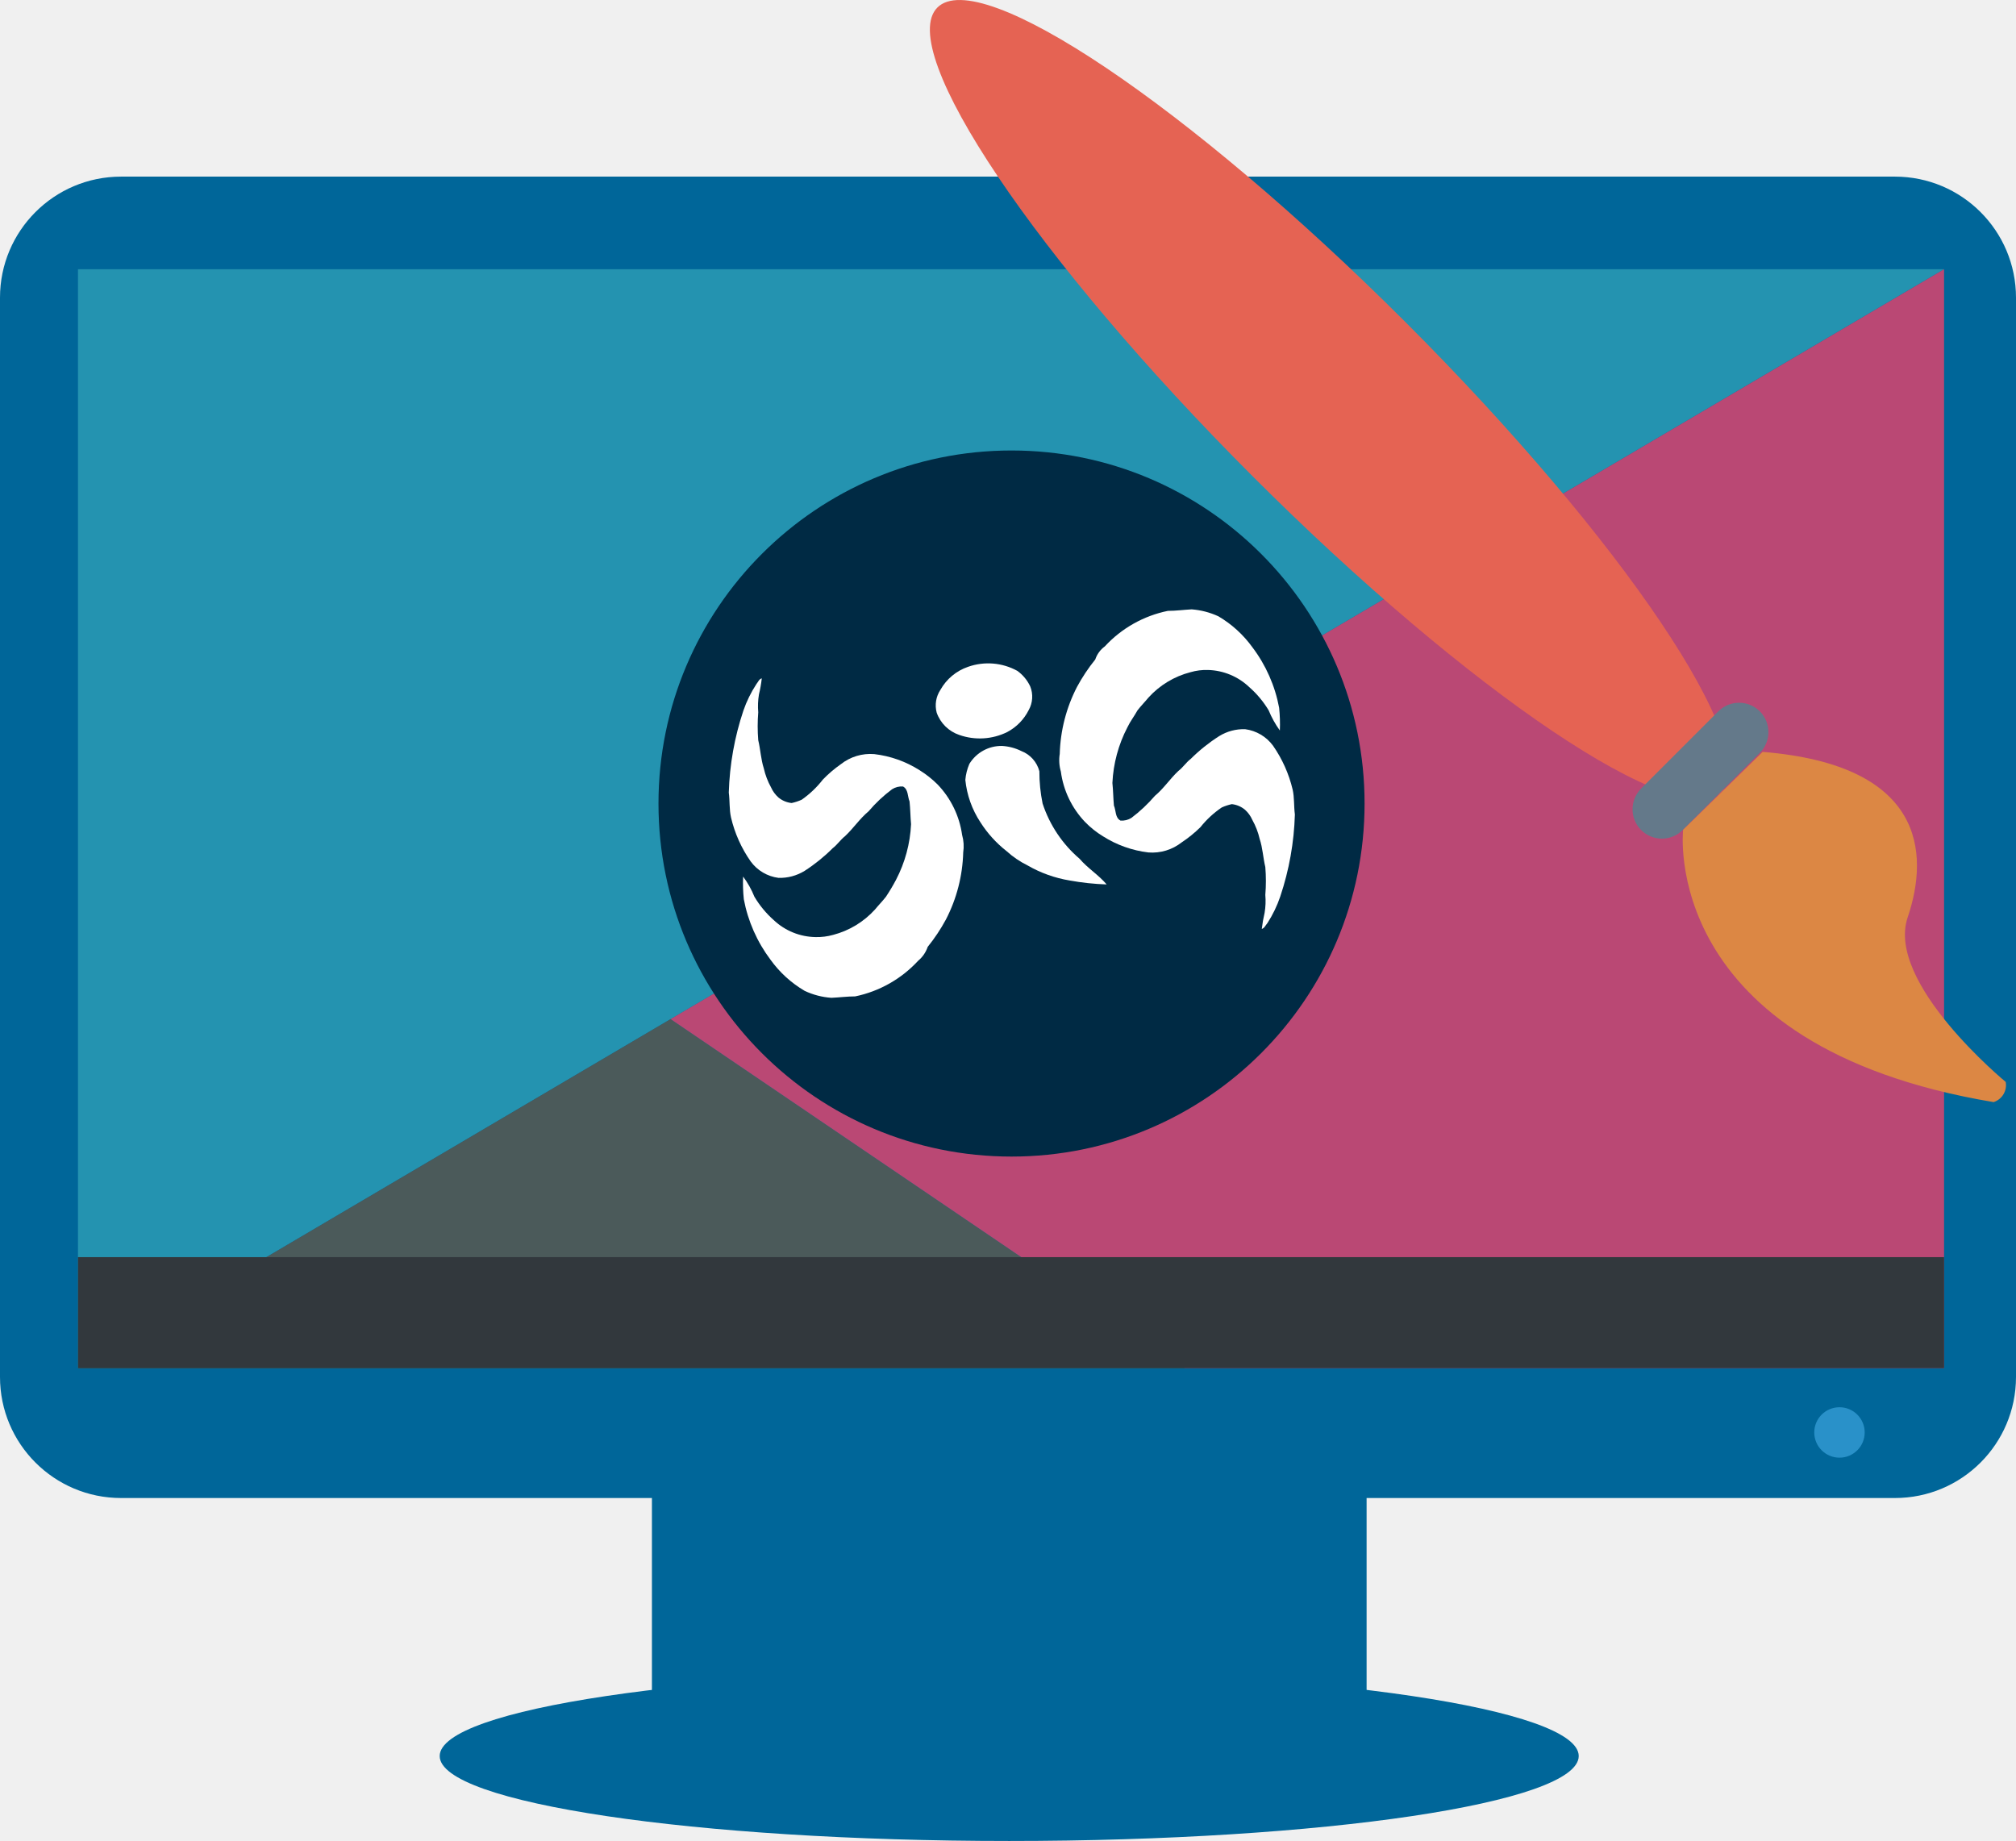
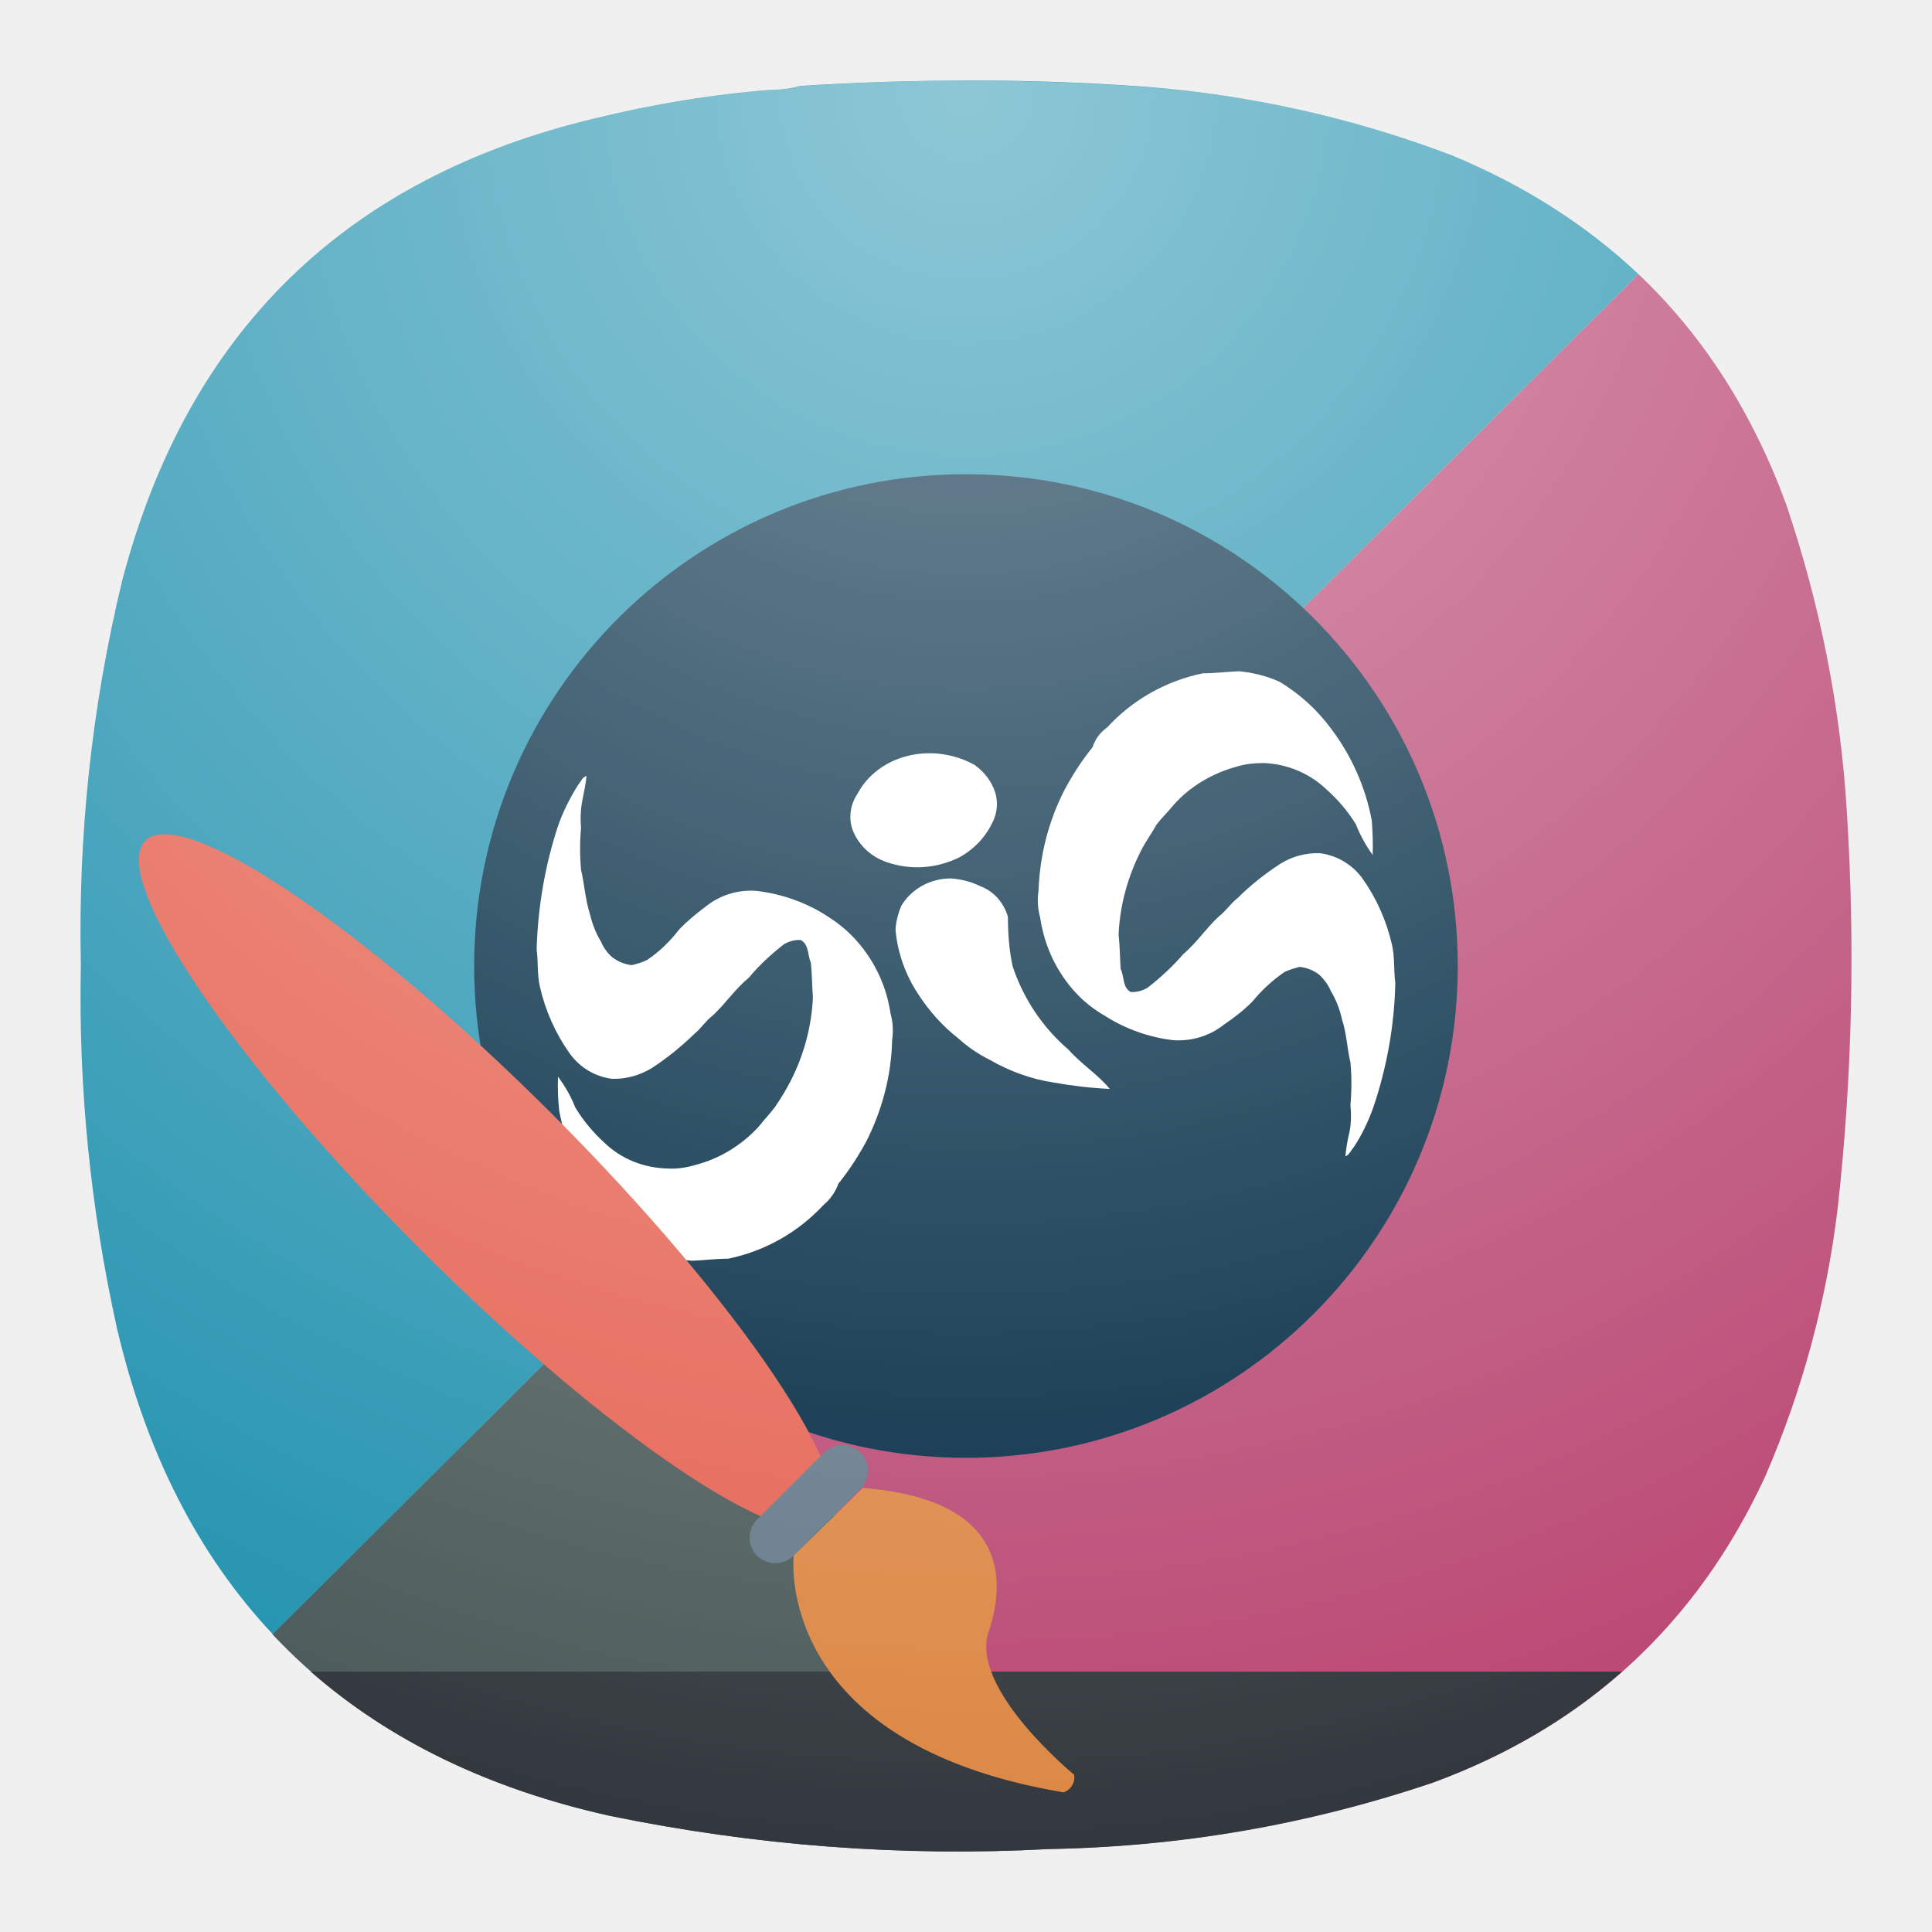
- <svg xmlns="http://www.w3.org/2000/svg" viewBox="0 0 199.86 182.51">
-   <defs>
-     <style>.cls-1{fill:#069;}.cls-2{fill:#2493b0;}.cls-3{fill:#4b5a5a;}.cls-4{fill:#ba4874;}.cls-5{fill:#32383d;}.cls-6{fill:#002a44;}.cls-7{fill:#fff;}.cls-8{fill:#e56353;}.cls-9{fill:#64798a;}.cls-10{fill:#dc8744;}.cls-11{fill:#2991c9;}</style>
+ <svg xmlns="http://www.w3.org/2000/svg" viewBox="0 0 24 24" version="1.1" id="svg11414" width="24" height="24" xml:space="preserve">
+   <defs id="defs11384">
+     <style id="style11382">.cls-1{fill:#069;}.cls-2{fill:#2991c9;}.cls-3{fill:#fff;}.cls-4{fill:#002a44;}.cls-5{fill:#3380cc;}.cls-6{fill:#cc5e55;}</style>
+     <radialGradient id="paint0_radial_29_23" cx="0" cy="0" r="1" gradientUnits="userSpaceOnUse" gradientTransform="matrix(0,22,-22,0,11.99999,1.000015)">
+       <stop stop-color="#8FC8FF" id="stop11537" />
+       <stop offset="1" stop-color="#0056A8" id="stop11539" style="stop-color:#006699;stop-opacity:1;" />
+     </radialGradient>
+     <radialGradient id="paint0_radial_1_40" cx="0" cy="0" r="1" gradientUnits="userSpaceOnUse" gradientTransform="matrix(0,24,-24,0,-2.29062,44.73684)">
+       <stop stop-color="#C2E5FF" id="stop11601" />
+       <stop offset="1" stop-color="#3276AA" id="stop11603" />
+     </radialGradient>
+     <radialGradient fx="0" fy="0" cx="0" cy="0" r="1" gradientUnits="userSpaceOnUse" gradientTransform="matrix(0,16.5,-16.5,0,8.999991,0.750011)" spreadMethod="pad" id="radialGradient16463">
+       <stop style="stop-opacity:1;stop-color:#8fc8ff" offset="0" id="stop16459" />
+       <stop style="stop-opacity:1;stop-color:#006699" offset="1" id="stop16461" />
+     </radialGradient>
+     <clipPath clipPathUnits="userSpaceOnUse" id="clipPath16473">
+       <path d="M 0,0 H 151 V 116 H 0 Z" id="path16471" />
+     </clipPath>
+     <radialGradient fx="0" fy="0" cx="0" cy="0" r="1" gradientUnits="userSpaceOnUse" gradientTransform="matrix(0,16.5,-16.5,0,8.999991,0.750011)" spreadMethod="pad" id="radialGradient16463-5">
+       <stop style="stop-opacity:1;stop-color:#8fc8ff" offset="0" id="stop16459-9" />
+       <stop style="stop-opacity:1;stop-color:#006699" offset="1" id="stop16461-4" />
+     </radialGradient>
+     <clipPath clipPathUnits="userSpaceOnUse" id="clipPath16473-9">
+       <path d="M 0,0 H 151 V 116 H 0 Z" id="path16471-0" />
+     </clipPath>
+     <style id="style16952">.cls-1{fill:#069;}.cls-2{fill:#2493b0;}.cls-3{fill:#4b5a5a;}.cls-4{fill:#ba4874;}.cls-5{fill:#32383d;}.cls-6{fill:#002a44;}.cls-7{fill:#fff;}.cls-8{fill:#e56353;}.cls-9{fill:#64798a;}.cls-10{fill:#dc8744;}.cls-11{fill:#2991c9;}</style>
+     <radialGradient id="paint0_radial_2_129" cx="0" cy="0" r="1" gradientUnits="userSpaceOnUse" gradientTransform="matrix(0,22,-22,0,11.99999,1.000052)">
+       <stop stop-color="#FAFAFA" id="stop8838" offset="0" style="stop-color:#fafafa;stop-opacity:0.602;" />
+       <stop offset="1" stop-color="#B0B0B0" id="stop8840" style="stop-color:#fffff6;stop-opacity:0;" />
+     </radialGradient>
+     <symbol id="x" overflow="visible">
+       <path d="m 14.656,-0.875 c -0.762,0.398 -1.555,0.695 -2.375,0.891 -0.812,0.195 -1.664,0.297 -2.547,0.297 -2.656,0 -4.762,-0.738 -6.312,-2.219 -1.555,-1.488 -2.328,-3.504 -2.328,-6.047 0,-2.551 0.773,-4.566 2.328,-6.047 1.551,-1.488 3.656,-2.234 6.312,-2.234 0.883,0 1.734,0.102 2.547,0.297 0.82,0.199 1.613,0.496 2.375,0.891 v 3.297 c -0.762,-0.52 -1.512,-0.898 -2.25,-1.141 -0.742,-0.238 -1.523,-0.359 -2.344,-0.359 -1.469,0 -2.625,0.469 -3.469,1.406 -0.836,0.938 -1.25,2.234 -1.25,3.891 0,1.648 0.414,2.938 1.25,3.875 0.844,0.938 2,1.406 3.469,1.406 0.82,0 1.602,-0.117 2.344,-0.359 0.738,-0.238 1.488,-0.617 2.25,-1.141 z" id="path33093" />
+     </symbol>
+     <symbol id="b" overflow="visible">
+       <path d="m 10.719,-8.703 c -0.336,-0.156 -0.668,-0.27 -1,-0.344 -0.324,-0.082 -0.656,-0.125 -1,-0.125 -0.98,0 -1.734,0.32 -2.266,0.953 -0.531,0.625 -0.797,1.527 -0.797,2.703 V -3e-5 h -3.812 v -11.969 h 3.812 v 1.969 c 0.488,-0.781 1.051,-1.348 1.688,-1.703 0.645,-0.363 1.41,-0.547 2.297,-0.547 0.133,0 0.273,0.008 0.422,0.016 0.145,0.012 0.363,0.031 0.656,0.062 z" id="path33096" />
+     </symbol>
+     <symbol id="a" overflow="visible">
+       <path d="m 13.781,-6.016 v 1.094 H 4.843 c 0.094,0.898 0.414,1.57 0.969,2.016 0.551,0.449 1.328,0.672 2.328,0.672 0.801,0 1.625,-0.117 2.469,-0.359 0.844,-0.238 1.711,-0.598 2.609,-1.078 v 2.953 c -0.906,0.336 -1.812,0.59 -2.719,0.766 -0.906,0.176 -1.812,0.266 -2.719,0.266 -2.156,0 -3.84,-0.547 -5.047,-1.641 -1.199,-1.102 -1.797,-2.648 -1.797,-4.641 0,-1.945 0.586,-3.477 1.766,-4.594 1.176,-1.125 2.801,-1.688 4.875,-1.688 1.875,0 3.375,0.57 4.5,1.703 1.133,1.125 1.703,2.637 1.703,4.531 z M 9.844,-7.281 c 0,-0.727 -0.215,-1.312 -0.641,-1.75 -0.418,-0.445 -0.969,-0.672 -1.656,-0.672 -0.742,0 -1.344,0.211 -1.812,0.625 -0.461,0.418 -0.746,1.016 -0.859,1.797 z" id="path33099" />
+     </symbol>
+     <symbol id="e" overflow="visible">
+       <path d="m 7.203,-5.391 c -0.805,0 -1.406,0.137 -1.812,0.406 -0.398,0.273 -0.594,0.672 -0.594,1.203 0,0.48 0.16,0.859 0.484,1.141 0.32,0.273 0.773,0.406 1.359,0.406 0.719,0 1.32,-0.254 1.812,-0.766 0.488,-0.52 0.734,-1.172 0.734,-1.953 v -0.438 z m 5.844,-1.438 V 0 H 9.188 v -1.766 c -0.512,0.719 -1.09,1.246 -1.734,1.578 -0.637,0.332 -1.418,0.5 -2.344,0.5 -1.242,0 -2.246,-0.359 -3.016,-1.078 -0.773,-0.727 -1.156,-1.672 -1.156,-2.828 0,-1.395 0.477,-2.422 1.438,-3.078 0.969,-0.656 2.488,-0.984 4.562,-0.984 h 2.25 v -0.297 c 0,-0.602 -0.242,-1.047 -0.719,-1.328 -0.48,-0.281 -1.227,-0.422 -2.234,-0.422 -0.812,0 -1.574,0.086 -2.281,0.25 -0.711,0.156 -1.367,0.402 -1.969,0.734 v -2.922 c 0.82,-0.195 1.645,-0.348 2.469,-0.453 0.82,-0.102 1.648,-0.156 2.484,-0.156 2.156,0 3.711,0.43 4.672,1.281 0.957,0.844 1.438,2.227 1.438,4.141 z" id="path33102" />
+     </symbol>
+     <symbol id="d" overflow="visible">
+       <path d="m 6.016,-15.359 v 3.391 H 9.953 V -9.234 H 6.016 v 5.078 c 0,0.555 0.109,0.93 0.328,1.125 0.219,0.199 0.656,0.297 1.312,0.297 h 1.969 v 2.734 h -3.281 c -1.512,0 -2.586,-0.312 -3.219,-0.938 -0.625,-0.633 -0.938,-1.707 -0.938,-3.219 v -5.078 h -1.906 v -2.734 h 1.906 v -3.391 z" id="path33105" />
+     </symbol>
+     <symbol id="k" overflow="visible">
+       <path d="m 9.969,-10.219 v -6.406 h 3.859 V -2e-4 H 9.969 V -1.735 C 9.445,-1.024 8.867,-0.504 8.234,-0.172 7.598,0.148 6.863,0.312 6.031,0.312 c -1.469,0 -2.68,-0.582 -3.625,-1.75 -0.949,-1.176 -1.422,-2.688 -1.422,-4.531 0,-1.844 0.473,-3.348 1.422,-4.516 0.945,-1.176 2.156,-1.766 3.625,-1.766 0.832,0 1.566,0.168 2.203,0.5 0.633,0.324 1.211,0.836 1.734,1.531 z m -2.516,7.75 c 0.82,0 1.445,-0.297 1.875,-0.891 0.426,-0.602 0.641,-1.473 0.641,-2.609 0,-1.145 -0.215,-2.016 -0.641,-2.609 -0.43,-0.594 -1.055,-0.891 -1.875,-0.891 -0.812,0 -1.434,0.297 -1.859,0.891 -0.43,0.594 -0.641,1.465 -0.641,2.609 0,1.137 0.211,2.008 0.641,2.609 0.426,0.594 1.047,0.891 1.859,0.891 z" id="path33108" />
+     </symbol>
+     <symbol id="j" overflow="visible">
+       <path d="m 8.203,-2.469 c 0.82,0 1.445,-0.297 1.875,-0.891 0.426,-0.602 0.641,-1.473 0.641,-2.609 0,-1.145 -0.215,-2.016 -0.641,-2.609 -0.43,-0.594 -1.055,-0.891 -1.875,-0.891 -0.824,0 -1.453,0.305 -1.891,0.906 -0.438,0.594 -0.656,1.461 -0.656,2.594 0,1.137 0.219,2.008 0.656,2.609 0.438,0.594 1.066,0.891 1.891,0.891 z m -2.547,-7.75 c 0.531,-0.695 1.113,-1.207 1.75,-1.531 0.645,-0.332 1.383,-0.5 2.219,-0.5 1.469,0 2.676,0.59 3.625,1.766 0.945,1.168 1.422,2.672 1.422,4.516 0,1.844 -0.477,3.356 -1.422,4.531 -0.949,1.168 -2.156,1.75 -3.625,1.75 -0.836,0 -1.574,-0.168 -2.219,-0.5 -0.637,-0.332 -1.219,-0.848 -1.75,-1.547 V -1e-4 H 1.844 v -16.625 h 3.812 z" id="path33111" />
+     </symbol>
+     <symbol id="i" overflow="visible">
+       <path d="m 0.266,-11.969 h 3.828 l 3.219,8.125 2.734,-8.125 h 3.812 L 8.828,1.125 c -0.5,1.332 -1.09,2.266 -1.766,2.797 -0.668,0.531 -1.555,0.797 -2.656,0.797 h -2.219 v -2.5 h 1.203 c 0.645,0 1.113,-0.105 1.406,-0.312 C 5.098,1.695 5.328,1.328 5.484,0.797 L 5.594,0.453 Z" id="path33114" />
+     </symbol>
+     <symbol id="h" overflow="visible">
+       <path d="m 6.125,-12.844 v 9.734 h 1.469 c 1.676,0 2.957,-0.414 3.844,-1.25 0.895,-0.832 1.344,-2.039 1.344,-3.625 0,-1.582 -0.445,-2.785 -1.328,-3.609 -0.887,-0.832 -2.172,-1.25 -3.859,-1.25 z m -4.109,-3.109 h 4.328 c 2.414,0 4.219,0.18 5.406,0.531 1.188,0.344 2.203,0.93 3.047,1.75 0.75,0.719 1.305,1.555 1.672,2.5 0.363,0.938 0.547,2 0.547,3.188 0,1.199 -0.184,2.273 -0.547,3.219 -0.367,0.938 -0.922,1.766 -1.672,2.484 -0.855,0.836 -1.883,1.422 -3.078,1.766 -1.188,0.344 -2.981,0.516 -5.375,0.516 H 2.016 Z" id="path33117" />
+     </symbol>
+     <symbol id="w" overflow="visible">
+       <path d="M 1.844,-16.625 H 5.656 V 0 H 1.844 Z" id="path33120" />
+     </symbol>
+     <symbol id="v" overflow="visible">
+       <path d="m 0.766,-11.969 h 3.719 l 2.016,8.25 2.016,-8.25 h 3.188 l 2.016,8.172 2.016,-8.172 h 3.719 L 16.297,0 h -4.172 L 10.109,-8.219 8.094,0 h -4.172 z" id="path33123" />
+     </symbol>
+     <symbol id="u" overflow="visible">
+       <path d="M 2.016,-15.953 H 6.125 v 6.078 h 6.062 v -6.078 h 4.109 V 0 H 12.188 V -6.766 H 6.125 V 0 H 2.016 Z" id="path33126" />
+     </symbol>
+     <symbol id="c" overflow="visible">
+       <path d="m 7.531,-9.516 c -0.844,0 -1.492,0.309 -1.938,0.922 -0.449,0.605 -0.672,1.48 -0.672,2.625 0,1.148 0.223,2.027 0.672,2.641 0.445,0.605 1.094,0.906 1.938,0.906 0.832,0 1.469,-0.301 1.906,-0.906 0.445,-0.613 0.672,-1.492 0.672,-2.641 0,-1.145 -0.227,-2.019 -0.672,-2.625 C 9,-9.207 8.363,-9.516 7.531,-9.516 Z m 0,-2.734 c 2.051,0 3.656,0.559 4.812,1.672 1.164,1.105 1.75,2.641 1.75,4.609 0,1.969 -0.586,3.512 -1.75,4.625 -1.156,1.105 -2.762,1.656 -4.812,1.656 -2.062,0 -3.68,-0.551 -4.844,-1.656 -1.168,-1.113 -1.75,-2.656 -1.75,-4.625 0,-1.969 0.582,-3.504 1.75,-4.609 1.164,-1.113 2.781,-1.672 4.844,-1.672 z" id="path33129" />
+     </symbol>
+     <symbol id="g" overflow="visible">
+       <path d="m 11.188,-11.594 v 2.906 c -0.824,-0.344 -1.617,-0.598 -2.375,-0.766 -0.762,-0.164 -1.48,-0.25 -2.156,-0.25 -0.73,0 -1.273,0.09 -1.625,0.266 -0.355,0.18 -0.531,0.461 -0.531,0.844 0,0.305 0.133,0.539 0.406,0.703 0.27,0.168 0.75,0.289 1.438,0.359 l 0.672,0.094 c 1.957,0.25 3.273,0.664 3.953,1.234 0.676,0.574 1.016,1.465 1.016,2.672 0,1.281 -0.469,2.246 -1.406,2.891 -0.938,0.637 -2.344,0.953 -4.219,0.953 -0.781,0 -1.594,-0.062 -2.438,-0.188 -0.844,-0.125 -1.715,-0.312 -2.609,-0.562 v -2.906 c 0.758,0.375 1.539,0.656 2.344,0.844 0.801,0.18 1.613,0.266 2.438,0.266 0.75,0 1.312,-0.102 1.688,-0.312 0.383,-0.207 0.578,-0.508 0.578,-0.906 0,-0.344 -0.133,-0.598 -0.391,-0.766 C 7.708,-4.383 7.188,-4.516 6.407,-4.61 L 5.735,-4.703 C 4.036,-4.91 2.844,-5.301 2.157,-5.875 1.469,-6.457 1.126,-7.336 1.126,-8.516 c 0,-1.27 0.43,-2.207 1.297,-2.812 0.875,-0.613 2.211,-0.922 4.016,-0.922 0.695,0 1.43,0.055 2.203,0.156 0.781,0.105 1.629,0.273 2.547,0.5 z" id="path33132" />
+     </symbol>
+     <symbol id="t" overflow="visible">
+       <path d="M 1.844,-11.969 H 5.656 V 0 H 1.844 Z m 0,-4.656 h 3.812 v 3.125 H 1.844 Z" id="path33135" />
+     </symbol>
+     <symbol id="f" overflow="visible">
+       <path d="M 13.859,-7.281 V 0 h -3.844 v -5.578 c 0,-1.031 -0.027,-1.738 -0.078,-2.125 -0.043,-0.395 -0.121,-0.688 -0.234,-0.875 -0.148,-0.25 -0.352,-0.441 -0.609,-0.578 -0.25,-0.145 -0.543,-0.219 -0.875,-0.219 -0.793,0 -1.418,0.312 -1.875,0.938 -0.461,0.617 -0.688,1.465 -0.688,2.547 V 3e-5 h -3.812 v -11.969 h 3.812 v 1.75 c 0.582,-0.695 1.195,-1.207 1.844,-1.531 0.645,-0.332 1.359,-0.5 2.141,-0.5 1.383,0 2.43,0.43 3.141,1.281 0.719,0.844 1.078,2.074 1.078,3.688 z" id="path33138" />
+     </symbol>
+     <symbol id="s" overflow="visible">
+       <path d="m 9.703,-16.625 v 2.516 H 7.594 c -0.543,0 -0.922,0.102 -1.141,0.297 -0.211,0.199 -0.312,0.539 -0.312,1.016 v 0.828 h 3.266 v 2.734 H 6.141 V 0 H 2.312 V -9.234 H 0.422 v -2.734 h 1.891 v -0.828 c 0,-1.301 0.363,-2.266 1.094,-2.891 0.727,-0.625 1.852,-0.938 3.375,-0.938 z" id="path33141" />
+     </symbol>
+     <symbol id="r" overflow="visible">
+       <path d="m 12.922,-9.969 c 0.488,-0.75 1.062,-1.316 1.719,-1.703 0.664,-0.383 1.398,-0.578 2.203,-0.578 1.375,0 2.422,0.43 3.141,1.281 0.719,0.844 1.078,2.074 1.078,3.688 v 7.281 h -3.844 v -6.234 c 0.008,-0.094 0.016,-0.188 0.016,-0.281 v -0.438 c 0,-0.844 -0.125,-1.457 -0.375,-1.844 -0.25,-0.383 -0.652,-0.578 -1.203,-0.578 -0.73,0 -1.293,0.305 -1.688,0.906 -0.387,0.594 -0.59,1.461 -0.609,2.594 v 5.875 h -3.844 v -6.234 c 0,-1.32 -0.117,-2.176 -0.344,-2.562 -0.23,-0.383 -0.637,-0.578 -1.219,-0.578 -0.73,0 -1.297,0.305 -1.703,0.906 -0.398,0.605 -0.594,1.465 -0.594,2.578 v 5.891 h -3.844 v -11.969 h 3.844 v 1.75 c 0.469,-0.664 1.004,-1.172 1.609,-1.516 0.613,-0.344 1.289,-0.516 2.031,-0.516 0.82,0 1.551,0.199 2.188,0.594 0.633,0.398 1.113,0.961 1.438,1.688 z" id="path33144" />
+     </symbol>
+     <symbol id="q" overflow="visible">
+       <path d="M 13.859,-7.281 V 0 h -3.844 v -5.547 c 0,-1.051 -0.027,-1.77 -0.078,-2.156 -0.043,-0.395 -0.121,-0.688 -0.234,-0.875 -0.148,-0.25 -0.352,-0.441 -0.609,-0.578 -0.25,-0.145 -0.543,-0.219 -0.875,-0.219 -0.793,0 -1.418,0.312 -1.875,0.938 -0.461,0.617 -0.688,1.465 -0.688,2.547 V 3e-5 h -3.812 v -16.625 h 3.812 v 6.406 c 0.582,-0.695 1.195,-1.207 1.844,-1.531 0.645,-0.332 1.359,-0.5 2.141,-0.5 1.383,0 2.43,0.43 3.141,1.281 0.719,0.844 1.078,2.074 1.078,3.688 z" id="path33147" />
+     </symbol>
+     <symbol id="p" overflow="visible">
+       <path d="m 2.016,-15.953 h 4.578 l 5.812,10.938 v -10.938 h 3.891 V 0 H 11.703 L 5.906,-10.938 V 0 H 2.015 Z" id="path33150" />
+     </symbol>
+     <symbol id="o" overflow="visible">
+       <path d="m 1.703,-4.656 v -7.312 h 3.844 v 1.203 c 0,0.648 -0.008,1.461 -0.016,2.438 v 1.969 c 0,0.961 0.023,1.652 0.078,2.078 0.051,0.418 0.133,0.727 0.25,0.922 0.156,0.25 0.359,0.445 0.609,0.578 0.258,0.137 0.551,0.203 0.875,0.203 0.801,0 1.426,-0.305 1.875,-0.922 0.457,-0.613 0.688,-1.469 0.688,-2.562 v -5.906 h 3.828 v 11.969 h -3.828 v -1.734 c -0.574,0.699 -1.184,1.215 -1.828,1.547 -0.648,0.332 -1.355,0.5 -2.125,0.5 -1.387,0 -2.445,-0.422 -3.172,-1.266 -0.719,-0.852 -1.078,-2.086 -1.078,-3.703 z" id="path33153" />
+     </symbol>
+     <symbol id="n" overflow="visible">
+       <path d="m 2.016,-15.953 h 6.812 c 2.031,0 3.586,0.453 4.672,1.359 1.094,0.898 1.641,2.18 1.641,3.844 0,1.68 -0.547,2.969 -1.641,3.875 -1.086,0.898 -2.641,1.344 -4.672,1.344 H 6.125 V 2e-4 H 2.016 Z m 4.109,2.984 v 4.453 h 2.266 c 0.801,0 1.414,-0.191 1.844,-0.578 0.438,-0.383 0.656,-0.938 0.656,-1.656 0,-0.707 -0.219,-1.254 -0.656,-1.641 -0.43,-0.383 -1.043,-0.578 -1.844,-0.578 z" id="path33156" />
+     </symbol>
+     <symbol id="m" overflow="visible">
+       <path d="m 1.844,-11.969 h 3.812 v 11.75 c 0,1.602 -0.387,2.828 -1.156,3.672 C 3.738,4.297 2.629,4.718 1.172,4.718 h -1.891 v -2.5 h 0.656 c 0.727,0 1.227,-0.168 1.5,-0.5 C 1.707,1.394 1.844,0.75 1.844,-0.219 Z m 0,-4.656 h 3.812 v 3.125 H 1.844 Z" id="path33159" />
+     </symbol>
+     <symbol id="l" overflow="visible">
+       <path d="m 11.5,-11.594 v 3.125 C 10.977,-8.821 10.457,-9.082 9.938,-9.25 9.414,-9.426 8.875,-9.516 8.312,-9.516 c -1.074,0 -1.906,0.312 -2.5,0.938 -0.594,0.625 -0.891,1.496 -0.891,2.609 0,1.117 0.297,1.984 0.891,2.609 0.594,0.625 1.426,0.938 2.5,0.938 0.594,0 1.156,-0.086 1.688,-0.266 0.539,-0.176 1.039,-0.441 1.5,-0.797 v 3.125 c -0.594,0.23 -1.199,0.395 -1.812,0.5 -0.617,0.113 -1.234,0.172 -1.859,0.172 -2.156,0 -3.844,-0.551 -5.062,-1.656 -1.219,-1.113 -1.828,-2.656 -1.828,-4.625 0,-1.969 0.609,-3.504 1.828,-4.609 1.219,-1.113 2.906,-1.672 5.062,-1.672 0.625,0 1.238,0.059 1.844,0.172 0.613,0.105 1.223,0.266 1.828,0.484 z" id="path33162" />
+     </symbol>
+     <clipPath clipPathUnits="userSpaceOnUse" id="clipPath18037">
+       <path d="M 0,0 H 19 V 19 H 0 Z" id="path18035" />
+     </clipPath>
+     <clipPath clipPathUnits="userSpaceOnUse" id="clipPath18041">
+       <path d="M 0,0 H 19 V 19 H 0 Z" id="path18039" />
+     </clipPath>
+     <clipPath clipPathUnits="userSpaceOnUse" id="clipPath18045">
+       <path d="M 7.453,0.801 C 7.371,0.824 7.285,0.836 7.195,0.836 6.641,0.879 6.09,0.969 5.547,1.102 3.219,1.656 1.75,3.09 1.141,5.402 0.855,6.582 0.727,7.781 0.754,8.992 c -0.024,1.141 0.09,2.27 0.336,3.383 0.578,2.477 2.113,3.992 4.594,4.543 1.351,0.277 2.714,0.383 4.089,0.309 1.227,-0.02 2.418,-0.227 3.575,-0.618 1.429,-0.523 2.464,-1.476 3.101,-2.859 0.344,-0.797 0.567,-1.625 0.672,-2.488 0.137,-1.231 0.164,-2.461 0.086,-3.696 C 17.148,6.586 16.957,5.629 16.641,4.699 16.078,3.156 15.039,2.07 13.52,1.445 12.605,1.098 11.66,0.887 10.684,0.809 9.609,0.734 8.531,0.73 7.453,0.801 Z" clip-rule="evenodd" id="path18043" />
+     </clipPath>
+     <clipPath clipPathUnits="userSpaceOnUse" id="clipPath18049">
+       <path d="M -0.045,-0.545 H 1.045 v 1.091 h -1.091 z" id="path18047" />
+     </clipPath>
+     <radialGradient fx="0" fy="0" cx="0" cy="0" r="1" gradientUnits="userSpaceOnUse" spreadMethod="pad" id="radialGradient18055">
+       <stop style="stop-opacity:0.602;stop-color:#ffffff" offset="0" id="stop18051" />
+       <stop style="stop-opacity:0;stop-color:#ffffff" offset="1" id="stop18053" />
+     </radialGradient>
+     <mask maskUnits="userSpaceOnUse" x="0" y="0" width="1" height="1" id="mask18057">
+       <g id="g18063">
+         <g clip-path="url(#clipPath18049)" id="g18061">
+           <path d="M -0.045,-0.545 H 1.045 v 1.091 h -1.091 z" style="fill:url(#radialGradient18055);stroke:none" id="path18059" />
+         </g>
+       </g>
+     </mask>
+     <radialGradient fx="0" fy="0" cx="0" cy="0" r="1" gradientUnits="userSpaceOnUse" spreadMethod="pad" id="radialGradient18069">
+       <stop style="stop-opacity:1;stop-color:#fafafa" offset="0" id="stop18065" />
+       <stop style="stop-opacity:1;stop-color:#fffff6" offset="1" id="stop18067" />
+     </radialGradient>
+     <clipPath clipPathUnits="userSpaceOnUse" id="clipPath18037-9">
+       <path d="M 0,0 H 19 V 19 H 0 Z" id="path18035-1" />
+     </clipPath>
+     <clipPath clipPathUnits="userSpaceOnUse" id="clipPath18041-7">
+       <path d="M 0,0 H 19 V 19 H 0 Z" id="path18039-7" />
+     </clipPath>
+     <clipPath clipPathUnits="userSpaceOnUse" id="clipPath18045-1">
+       <path d="M 7.453,0.801 C 7.371,0.824 7.285,0.836 7.195,0.836 6.641,0.879 6.09,0.969 5.547,1.102 3.219,1.656 1.75,3.09 1.141,5.402 0.855,6.582 0.727,7.781 0.754,8.992 c -0.024,1.141 0.09,2.27 0.336,3.383 0.578,2.477 2.113,3.992 4.594,4.543 1.351,0.277 2.714,0.383 4.089,0.309 1.227,-0.02 2.418,-0.227 3.575,-0.618 1.429,-0.523 2.464,-1.476 3.101,-2.859 0.344,-0.797 0.567,-1.625 0.672,-2.488 0.137,-1.231 0.164,-2.461 0.086,-3.696 C 17.148,6.586 16.957,5.629 16.641,4.699 16.078,3.156 15.039,2.07 13.52,1.445 12.605,1.098 11.66,0.887 10.684,0.809 9.609,0.734 8.531,0.73 7.453,0.801 Z" clip-rule="evenodd" id="path18043-1" />
+     </clipPath>
+     <mask maskUnits="userSpaceOnUse" x="0" y="0" width="1" height="1" id="mask18057-5">
+       <g id="g18063-9">
+         <g clip-path="url(#clipPath18049-6)" id="g18061-7">
+           <path d="M -0.045,-0.545 H 1.045 v 1.091 h -1.091 z" style="fill:url(#radialGradient18055-3);stroke:none" id="path18059-7" />
+         </g>
+       </g>
+     </mask>
+     <clipPath clipPathUnits="userSpaceOnUse" id="clipPath18049-6">
+       <path d="M -0.045,-0.545 H 1.045 v 1.091 h -1.091 z" id="path18047-7" />
+     </clipPath>
+     <radialGradient fx="0" fy="0" cx="0" cy="0" r="1" gradientUnits="userSpaceOnUse" spreadMethod="pad" id="radialGradient18055-3">
+       <stop style="stop-opacity:0.602;stop-color:#ffffff" offset="0" id="stop18051-6" />
+       <stop style="stop-opacity:0;stop-color:#ffffff" offset="1" id="stop18053-5" />
+     </radialGradient>
+     <radialGradient fx="0" fy="0" cx="0" cy="0" r="1" gradientUnits="userSpaceOnUse" spreadMethod="pad" id="radialGradient18069-6">
+       <stop style="stop-opacity:1;stop-color:#fafafa" offset="0" id="stop18065-3" />
+       <stop style="stop-opacity:1;stop-color:#fffff6" offset="1" id="stop18067-9" />
+     </radialGradient>
  </defs>
-   <g id="Layer_1" data-name="Layer 1">
-     <rect class="cls-1" y="17.51" width="199.86" height="131" rx="12" />
+   <g id="g18678" transform="translate(53.40732,-8.263158)">
+     <g id="g18011-4" transform="matrix(1.333333,0,0,1.333333,-53.40778,8.263228)">
+       <path d="M 9.07,0.75 C 8.531,0.75 7.992,0.766 7.453,0.801 7.371,0.824 7.285,0.836 7.195,0.836 6.641,0.879 6.09,0.969 5.547,1.102 3.219,1.656 1.75,3.09 1.141,5.402 0.855,6.582 0.727,7.781 0.754,8.992 c -0.024,1.141 0.09,2.27 0.336,3.383 0.273,1.164 0.758,2.113 1.453,2.852 L 15.266,2.555 C 14.777,2.094 14.195,1.723 13.52,1.445 12.605,1.098 11.66,0.887 10.684,0.809 10.145,0.77 9.609,0.75 9.07,0.75 Z" style="fill:#2493b0;fill-opacity:1;fill-rule:nonzero;stroke:none" id="path18013-8" />
+       <path d="m 5.859,11.922 -3.32,3.305 c 0.781,0.832 1.828,1.398 3.145,1.691 1.351,0.277 2.714,0.383 4.089,0.309 0.227,-0.004 0.45,-0.016 0.676,-0.032 z" style="fill:#4b5a5a;fill-opacity:1;fill-rule:nonzero;stroke:none" id="path18015-1" />
+       <path d="m 15.266,2.555 -9.407,9.367 4.59,5.273 c 0.989,-0.074 1.957,-0.269 2.899,-0.586 1.429,-0.523 2.464,-1.476 3.101,-2.859 0.344,-0.797 0.567,-1.625 0.672,-2.488 0.137,-1.231 0.164,-2.461 0.086,-3.696 -0.059,-0.98 -0.25,-1.937 -0.566,-2.867 -0.313,-0.855 -0.77,-1.57 -1.375,-2.144 z" style="fill:#ba4874;fill-opacity:1;fill-rule:nonzero;stroke:none" id="path18017-2" />
+       <path d="m 2.895,15.574 c 0.738,0.645 1.664,1.094 2.789,1.344 1.351,0.277 2.714,0.383 4.089,0.309 1.227,-0.02 2.418,-0.227 3.575,-0.618 0.679,-0.25 1.265,-0.593 1.765,-1.035 z" style="fill:#32383d;fill-opacity:1;fill-rule:nonzero;stroke:none" id="path18019-9" />
+       <path d="m 13.582,9 c 0,2.531 -2.051,4.582 -4.582,4.582 C 6.469,13.582 4.418,11.531 4.418,9 4.418,6.469 6.469,4.418 9,4.418 c 2.531,0 4.582,2.051 4.582,4.582 z" style="fill:#002a44;fill-opacity:1;fill-rule:nonzero;stroke:none" id="path18021-3" />
+       <path d="m 10.316,6.777 c 0.235,-0.257 0.547,-0.433 0.891,-0.504 0.113,0 0.227,-0.015 0.336,-0.019 0.129,0.012 0.258,0.043 0.379,0.098 0.187,0.113 0.351,0.261 0.48,0.437 0.192,0.254 0.321,0.547 0.379,0.856 0.008,0.109 0.012,0.214 0.008,0.32 C 12.727,7.879 12.672,7.781 12.633,7.68 12.559,7.559 12.465,7.449 12.359,7.355 12.199,7.203 11.992,7.117 11.773,7.109 c -0.082,0 -0.168,0.008 -0.246,0.032 -0.23,0.062 -0.437,0.183 -0.593,0.359 -0.051,0.062 -0.11,0.121 -0.157,0.18 -0.047,0.086 -0.101,0.156 -0.144,0.242 -0.125,0.242 -0.199,0.512 -0.211,0.785 0.012,0.109 0.012,0.211 0.019,0.32 0.036,0.075 0.016,0.172 0.094,0.215 0.055,0.004 0.11,-0.012 0.156,-0.039 0.121,-0.094 0.231,-0.195 0.332,-0.312 0.125,-0.106 0.211,-0.239 0.332,-0.352 0.067,-0.051 0.11,-0.121 0.176,-0.172 0.121,-0.121 0.254,-0.226 0.399,-0.32 0.113,-0.07 0.238,-0.102 0.367,-0.098 0.16,0.02 0.301,0.106 0.394,0.231 0.133,0.187 0.227,0.398 0.278,0.621 0.027,0.117 0.015,0.234 0.031,0.355 -0.008,0.395 -0.078,0.785 -0.203,1.156 -0.047,0.133 -0.106,0.258 -0.184,0.376 -0.027,0.031 -0.043,0.074 -0.078,0.085 0.008,-0.078 0.02,-0.156 0.039,-0.23 0.016,-0.082 0.016,-0.168 0.008,-0.25 0.012,-0.133 0.012,-0.266 0,-0.395 C 12.551,9.77 12.547,9.629 12.504,9.5 12.484,9.406 12.449,9.316 12.398,9.23 12.375,9.176 12.34,9.129 12.297,9.086 12.246,9.043 12.18,9.016 12.109,9.008 12.062,9.02 12.012,9.035 11.969,9.055 11.855,9.133 11.754,9.227 11.668,9.332 11.586,9.414 11.496,9.484 11.402,9.547 11.27,9.652 11.102,9.703 10.93,9.691 10.703,9.664 10.484,9.586 10.289,9.461 10.195,9.406 10.109,9.34 10.035,9.262 9.848,9.066 9.73,8.816 9.691,8.547 9.668,8.465 9.664,8.383 9.676,8.297 9.688,7.969 9.77,7.645 9.922,7.352 9.996,7.215 10.082,7.082 10.18,6.961 10.203,6.887 10.25,6.824 10.316,6.777 Z" style="fill:#ffffff;fill-opacity:1;fill-rule:nonzero;stroke:none" id="path18023-9" />
+       <path d="m 7.676,11.223 c -0.238,0.257 -0.547,0.433 -0.891,0.504 -0.113,0 -0.226,0.015 -0.336,0.019 C 6.316,11.738 6.188,11.703 6.07,11.648 5.883,11.535 5.719,11.387 5.59,11.207 5.398,10.957 5.27,10.664 5.211,10.352 5.199,10.246 5.195,10.141 5.199,10.031 c 0.067,0.09 0.121,0.184 0.16,0.285 0.075,0.125 0.168,0.235 0.274,0.332 0.16,0.153 0.371,0.235 0.594,0.239 0.082,0.004 0.168,-0.008 0.246,-0.032 C 6.703,10.797 6.906,10.672 7.066,10.5 7.117,10.434 7.172,10.379 7.219,10.316 7.273,10.238 7.32,10.16 7.363,10.078 7.488,9.836 7.562,9.566 7.574,9.293 7.566,9.184 7.566,9.078 7.555,8.969 7.523,8.898 7.539,8.801 7.461,8.758 7.406,8.754 7.352,8.77 7.305,8.797 7.184,8.891 7.074,8.992 6.977,9.109 6.852,9.211 6.762,9.348 6.641,9.461 6.574,9.512 6.535,9.578 6.469,9.633 6.348,9.75 6.215,9.859 6.07,9.953 5.957,10.02 5.832,10.055 5.703,10.051 5.543,10.031 5.402,9.945 5.309,9.816 5.176,9.629 5.082,9.418 5.031,9.195 5.004,9.082 5.016,8.965 5,8.844 5.012,8.449 5.078,8.059 5.203,7.684 5.25,7.555 5.312,7.43 5.387,7.312 5.414,7.281 5.426,7.238 5.465,7.23 5.457,7.305 5.441,7.383 5.426,7.457 5.41,7.539 5.406,7.625 5.414,7.711 5.402,7.84 5.402,7.973 5.414,8.105 5.445,8.234 5.453,8.375 5.492,8.5 5.516,8.598 5.547,8.688 5.598,8.77 5.621,8.824 5.656,8.875 5.699,8.914 5.754,8.957 5.816,8.984 5.887,8.992 5.938,8.98 5.984,8.965 6.027,8.945 6.145,8.867 6.242,8.77 6.328,8.66 6.406,8.578 6.492,8.508 6.582,8.441 6.715,8.336 6.887,8.285 7.055,8.301 7.281,8.328 7.504,8.406 7.695,8.527 7.789,8.586 7.875,8.652 7.949,8.73 8.137,8.926 8.258,9.176 8.297,9.441 8.32,9.523 8.324,9.609 8.312,9.691 8.305,10.02 8.219,10.344 8.07,10.637 7.996,10.773 7.91,10.906 7.812,11.027 7.785,11.102 7.738,11.172 7.676,11.223 Z" style="fill:#ffffff;fill-opacity:1;fill-rule:nonzero;stroke:none" id="path18025-0" />
+       <path d="M 8.379,7.066 C 8.609,6.984 8.863,7.008 9.078,7.125 9.156,7.18 9.219,7.254 9.258,7.344 9.305,7.453 9.297,7.574 9.238,7.68 9.172,7.812 9.066,7.918 8.938,7.988 8.723,8.094 8.48,8.109 8.258,8.031 8.109,7.98 7.988,7.863 7.938,7.715 7.906,7.605 7.926,7.488 7.992,7.391 8.074,7.238 8.215,7.125 8.379,7.066 Z" style="fill:#ffffff;fill-opacity:1;fill-rule:nonzero;stroke:none" id="path18027-8" />
+       <path d="M 8.398,8.438 C 8.496,8.277 8.672,8.184 8.859,8.184 c 0.098,0.007 0.192,0.031 0.278,0.074 0.125,0.047 0.218,0.156 0.254,0.285 0,0.152 0.011,0.305 0.043,0.457 0.101,0.305 0.281,0.574 0.523,0.781 0.117,0.133 0.27,0.227 0.383,0.364 C 10.164,10.137 9.992,10.117 9.82,10.086 9.609,10.055 9.406,9.98 9.223,9.875 9.113,9.82 9.016,9.754 8.926,9.672 8.781,9.559 8.656,9.418 8.555,9.262 8.438,9.086 8.363,8.879 8.344,8.664 8.348,8.586 8.367,8.512 8.398,8.438 Z" style="fill:#ffffff;fill-opacity:1;fill-rule:nonzero;stroke:none" id="path18029-8" />
+       <g id="g18031-5">
+         <g id="g18033-0" />
+         <g id="g18097-9">
+           <g clip-path="url(#clipPath18037-9)" opacity="0.815" id="g18095-6">
+             <g id="g18093-3">
+               <g id="g18091-8">
+                 <g id="g18071-5" />
+                 <g id="g18089-6">
+                   <g clip-path="url(#clipPath18041-7)" opacity="0.815" id="g18087-1">
+                     <g id="g18085-1">
+                       <g id="g18083-5">
+                         <g clip-path="url(#clipPath18045-1)" id="g18081-9">
+                           <g transform="matrix(0,16.5,-16.5,0,8.999989,0.750039)" id="g18079-8">
+                             <g id="g18073-4" />
+                             <g mask="url(#mask18057-5)" id="g18077-8">
+                               <path d="M 7.453,0.801 C 7.371,0.824 7.285,0.836 7.195,0.836 6.641,0.879 6.09,0.969 5.547,1.102 3.219,1.656 1.75,3.09 1.141,5.402 0.855,6.582 0.727,7.781 0.754,8.992 c -0.024,1.141 0.09,2.27 0.336,3.383 0.578,2.477 2.113,3.992 4.594,4.543 1.351,0.277 2.714,0.383 4.089,0.309 1.227,-0.02 2.418,-0.227 3.575,-0.618 1.429,-0.523 2.464,-1.476 3.101,-2.859 0.344,-0.797 0.567,-1.625 0.672,-2.488 0.137,-1.231 0.164,-2.461 0.086,-3.696 C 17.148,6.586 16.957,5.629 16.641,4.699 16.078,3.156 15.039,2.07 13.52,1.445 12.605,1.098 11.66,0.887 10.684,0.809 9.609,0.734 8.531,0.73 7.453,0.801 Z" style="fill:url(#radialGradient18069-6);fill-rule:evenodd;stroke:none" id="path18075-1" />
+                             </g>
+                           </g>
+                         </g>
+                       </g>
+                     </g>
+                   </g>
+                 </g>
+               </g>
+             </g>
+           </g>
+         </g>
+       </g>
+       <path d="m 5.152,10.387 c 1.75,1.754 2.895,3.453 2.551,3.797 C 7.359,14.527 5.66,13.383 3.906,11.629 2.156,9.875 1.012,8.176 1.355,7.832 1.699,7.492 3.398,8.633 5.152,10.387 Z" style="fill:#e56353;fill-opacity:1;fill-rule:nonzero;stroke:none" id="path18099-0" />
+       <path d="m 8.016,13.531 c 0.093,0.094 0.093,0.246 0,0.34 l -0.625,0.625 c -0.094,0.09 -0.243,0.09 -0.336,0 -0.094,-0.094 -0.094,-0.246 0,-0.34 L 7.68,13.531 c 0.093,-0.09 0.242,-0.09 0.336,0 z" style="fill:#64798a;fill-opacity:1;fill-rule:nonzero;stroke:none" id="path18101-3" />
+       <path d="m 7.395,14.492 c 0,0 -0.204,1.75 2.515,2.207 0.067,-0.023 0.11,-0.094 0.098,-0.164 0,0 -0.977,-0.801 -0.797,-1.332 0.18,-0.531 0.129,-1.238 -1.172,-1.34 z" style="fill:#dc8744;fill-opacity:1;fill-rule:nonzero;stroke:none" id="path18103-0" />
+     </g>
  </g>
-   <g id="Layer_4" data-name="Layer 4">
-     <polygon class="cls-2" points="192.73 26.69 7.73 135.63 7.73 26.69 192.73 26.69" />
-     <polygon class="cls-3" points="7.73 135.63 66.48 101.03 117.45 135.63 7.73 135.63" />
-     <polygon class="cls-4" points="192.73 26.69 66.48 101.03 117.45 135.63 192.73 135.63 192.73 26.69" />
-     <rect class="cls-5" x="7.73" y="124.63" width="185" height="11" />
-     <circle class="cls-6" cx="100.28" cy="79.66" r="35" />
-     <path id="path6" class="cls-7" d="M109.67,69.57a11.69,11.69,0,0,1,6.25-3.52c.8,0,1.59-.11,2.36-.15a7.7,7.7,0,0,1,2.65.69,11.11,11.11,0,0,1,3.37,3.07,14.29,14.29,0,0,1,2.65,6,15.34,15.34,0,0,1,.07,2.25,9.74,9.74,0,0,1-1.11-2A9.66,9.66,0,0,0,124,73.62a6.17,6.17,0,0,0-4.1-1.71,5.62,5.62,0,0,0-1.74.22A8.48,8.48,0,0,0,114,74.64c-.36.44-.76.84-1.09,1.27-.32.58-.72,1.09-1,1.68a13.28,13.28,0,0,0-1.49,5.52c.08.76.08,1.48.15,2.24.22.52.11,1.2.65,1.49a1.76,1.76,0,0,0,1.09-.27,15,15,0,0,0,2.32-2.18c.88-.73,1.49-1.68,2.33-2.47.47-.36.76-.84,1.23-1.2A16.77,16.77,0,0,1,121,78.47a4.62,4.62,0,0,1,2.58-.69,4.1,4.1,0,0,1,2.76,1.63,12.78,12.78,0,0,1,1.95,4.36c.18.8.11,1.63.22,2.47a28.14,28.14,0,0,1-1.45,8.13A11.9,11.9,0,0,1,125.79,97c-.19.22-.3.51-.56.58a14.07,14.07,0,0,1,.28-1.6,7,7,0,0,0,.07-1.77,17,17,0,0,0,0-2.76c-.22-.91-.26-1.89-.56-2.79a7.12,7.12,0,0,0-.73-1.89,2.92,2.92,0,0,0-.72-1,2.45,2.45,0,0,0-1.31-.56,4.92,4.92,0,0,0-1,.33,9.54,9.54,0,0,0-2.11,1.95A12.41,12.41,0,0,1,117.29,89a4.74,4.74,0,0,1-3.3,1,10.78,10.78,0,0,1-4.5-1.6,9,9,0,0,1-1.78-1.42,8.94,8.94,0,0,1-2.4-5,4,4,0,0,1-.11-1.75,15.4,15.4,0,0,1,1.71-6.64,17.61,17.61,0,0,1,1.81-2.72A2.64,2.64,0,0,1,109.67,69.57Z" transform="translate(-0.14 -5.49)" />
-     <path id="path3742" class="cls-7" d="M91.16,100.74a11.74,11.74,0,0,1-6.24,3.53c-.8,0-1.6.11-2.36.14a7.37,7.37,0,0,1-2.65-.69,11.06,11.06,0,0,1-3.38-3.08,14.42,14.42,0,0,1-2.65-6,15.38,15.38,0,0,1-.07-2.25,8.92,8.92,0,0,1,1.12,2,9.78,9.78,0,0,0,1.92,2.32A6.17,6.17,0,0,0,81,98.39a5.94,5.94,0,0,0,1.74-.22,8.48,8.48,0,0,0,4.14-2.51c.36-.44.76-.84,1.09-1.27a19.26,19.26,0,0,0,1-1.68,13.27,13.27,0,0,0,1.49-5.51c-.07-.77-.07-1.49-.15-2.26-.21-.5-.11-1.19-.65-1.48a1.77,1.77,0,0,0-1.09.28,14.08,14.08,0,0,0-2.32,2.18c-.87.72-1.49,1.67-2.33,2.46-.47.37-.76.84-1.23,1.2a16.77,16.77,0,0,1-2.79,2.25,4.68,4.68,0,0,1-2.58.69,4.06,4.06,0,0,1-2.76-1.63,12.62,12.62,0,0,1-1.95-4.36c-.18-.8-.11-1.63-.22-2.47a28.2,28.2,0,0,1,1.45-8.13,11.93,11.93,0,0,1,1.28-2.61c.18-.22.27-.51.54-.58a12.51,12.51,0,0,1-.28,1.59,7.09,7.09,0,0,0-.07,1.78,17,17,0,0,0,0,2.76c.22.91.26,1.89.55,2.79a7.1,7.1,0,0,0,.72,1.89,2.94,2.94,0,0,0,.73,1,2.44,2.44,0,0,0,1.31.55,4.92,4.92,0,0,0,1-.33,9.72,9.72,0,0,0,2.1-2,12.32,12.32,0,0,1,1.78-1.52,4.72,4.72,0,0,1,3.31-1,10.69,10.69,0,0,1,4.5,1.6,10,10,0,0,1,1.78,1.41,9.06,9.06,0,0,1,2.43,5,4.11,4.11,0,0,1,.11,1.74,15.36,15.36,0,0,1-1.71,6.64,17.86,17.86,0,0,1-1.81,2.72A3.09,3.09,0,0,1,91.16,100.74Z" transform="translate(-0.14 -5.49)" />
-     <path id="path10" class="cls-7" d="M96.1,71.6A6,6,0,0,1,101,72a4,4,0,0,1,1.27,1.53,2.72,2.72,0,0,1-.15,2.36A5,5,0,0,1,100,78.06a6.13,6.13,0,0,1-4.76.29A3.59,3.59,0,0,1,93,76.14a2.79,2.79,0,0,1,.37-2.26A5,5,0,0,1,96.1,71.6Z" transform="translate(-0.14 -5.49)" />
-     <path id="path12" class="cls-7" d="M96.24,81.22a3.72,3.72,0,0,1,3.23-1.78,4.94,4.94,0,0,1,1.93.51,2.94,2.94,0,0,1,1.78,2,15.79,15.79,0,0,0,.32,3.2,12.22,12.22,0,0,0,3.67,5.48c.8.94,1.89,1.6,2.68,2.54a25,25,0,0,1-3.66-.39A12.39,12.39,0,0,1,102,91.28a9,9,0,0,1-2.07-1.41A11.38,11.38,0,0,1,97.33,87a9.32,9.32,0,0,1-1.49-4.19A5.09,5.09,0,0,1,96.24,81.22Z" transform="translate(-0.14 -5.49)" />
-     <ellipse class="cls-8" cx="131.92" cy="45.1" rx="10.76" ry="54.96" transform="translate(6.62 101) rotate(-45)" />
-     <rect class="cls-9" x="165.81" y="73.58" width="5.82" height="16.64" rx="2.91" transform="translate(107.19 -100.81) rotate(45)" />
-     <path class="cls-10" d="M167,87.75s-2.48,21.44,30.78,27a1.77,1.77,0,0,0,1.2-2s-11.92-9.81-9.72-16.31,1.56-15.12-14.38-16.41Z" transform="translate(-0.14 -5.49)" />
-     <rect class="cls-1" x="64.63" y="147.51" width="70.85" height="23" />
-     <ellipse class="cls-1" cx="100.05" cy="174.09" rx="56.46" ry="8.42" />
-     <circle class="cls-11" cx="182.36" cy="142.01" r="2.5" />
-   </g>
+   <path fill-rule="evenodd" clip-rule="evenodd" d="m 9.94,1.068 c -0.109,0.032 -0.224,0.047 -0.344,0.046 -0.742,0.06 -1.476,0.178 -2.199,0.355 -3.106,0.738 -5.065,2.651 -5.876,5.736 -0.38,1.572 -0.552,3.168 -0.515,4.786 -0.031,1.522 0.118,3.026 0.447,4.511 0.774,3.3 2.817,5.319 6.128,6.057 1.799,0.37 3.617,0.508 5.453,0.412 1.632,-0.028 3.221,-0.302 4.765,-0.824 1.906,-0.699 3.285,-1.97 4.135,-3.813 0.459,-1.063 0.756,-2.169 0.893,-3.32 0.183,-1.637 0.221,-3.279 0.115,-4.923 -0.077,-1.31 -0.329,-2.584 -0.756,-3.824 -0.746,-2.059 -2.132,-3.505 -4.158,-4.339 -1.218,-0.463 -2.478,-0.746 -3.78,-0.847 -1.436,-0.102 -2.871,-0.105 -4.307,-0.011 z" fill="url(#paint0_radial_2_129)" id="path8836" style="opacity:0.815;mix-blend-mode:screen;fill:url(#paint0_radial_2_129);stroke-width:1" />
</svg>
